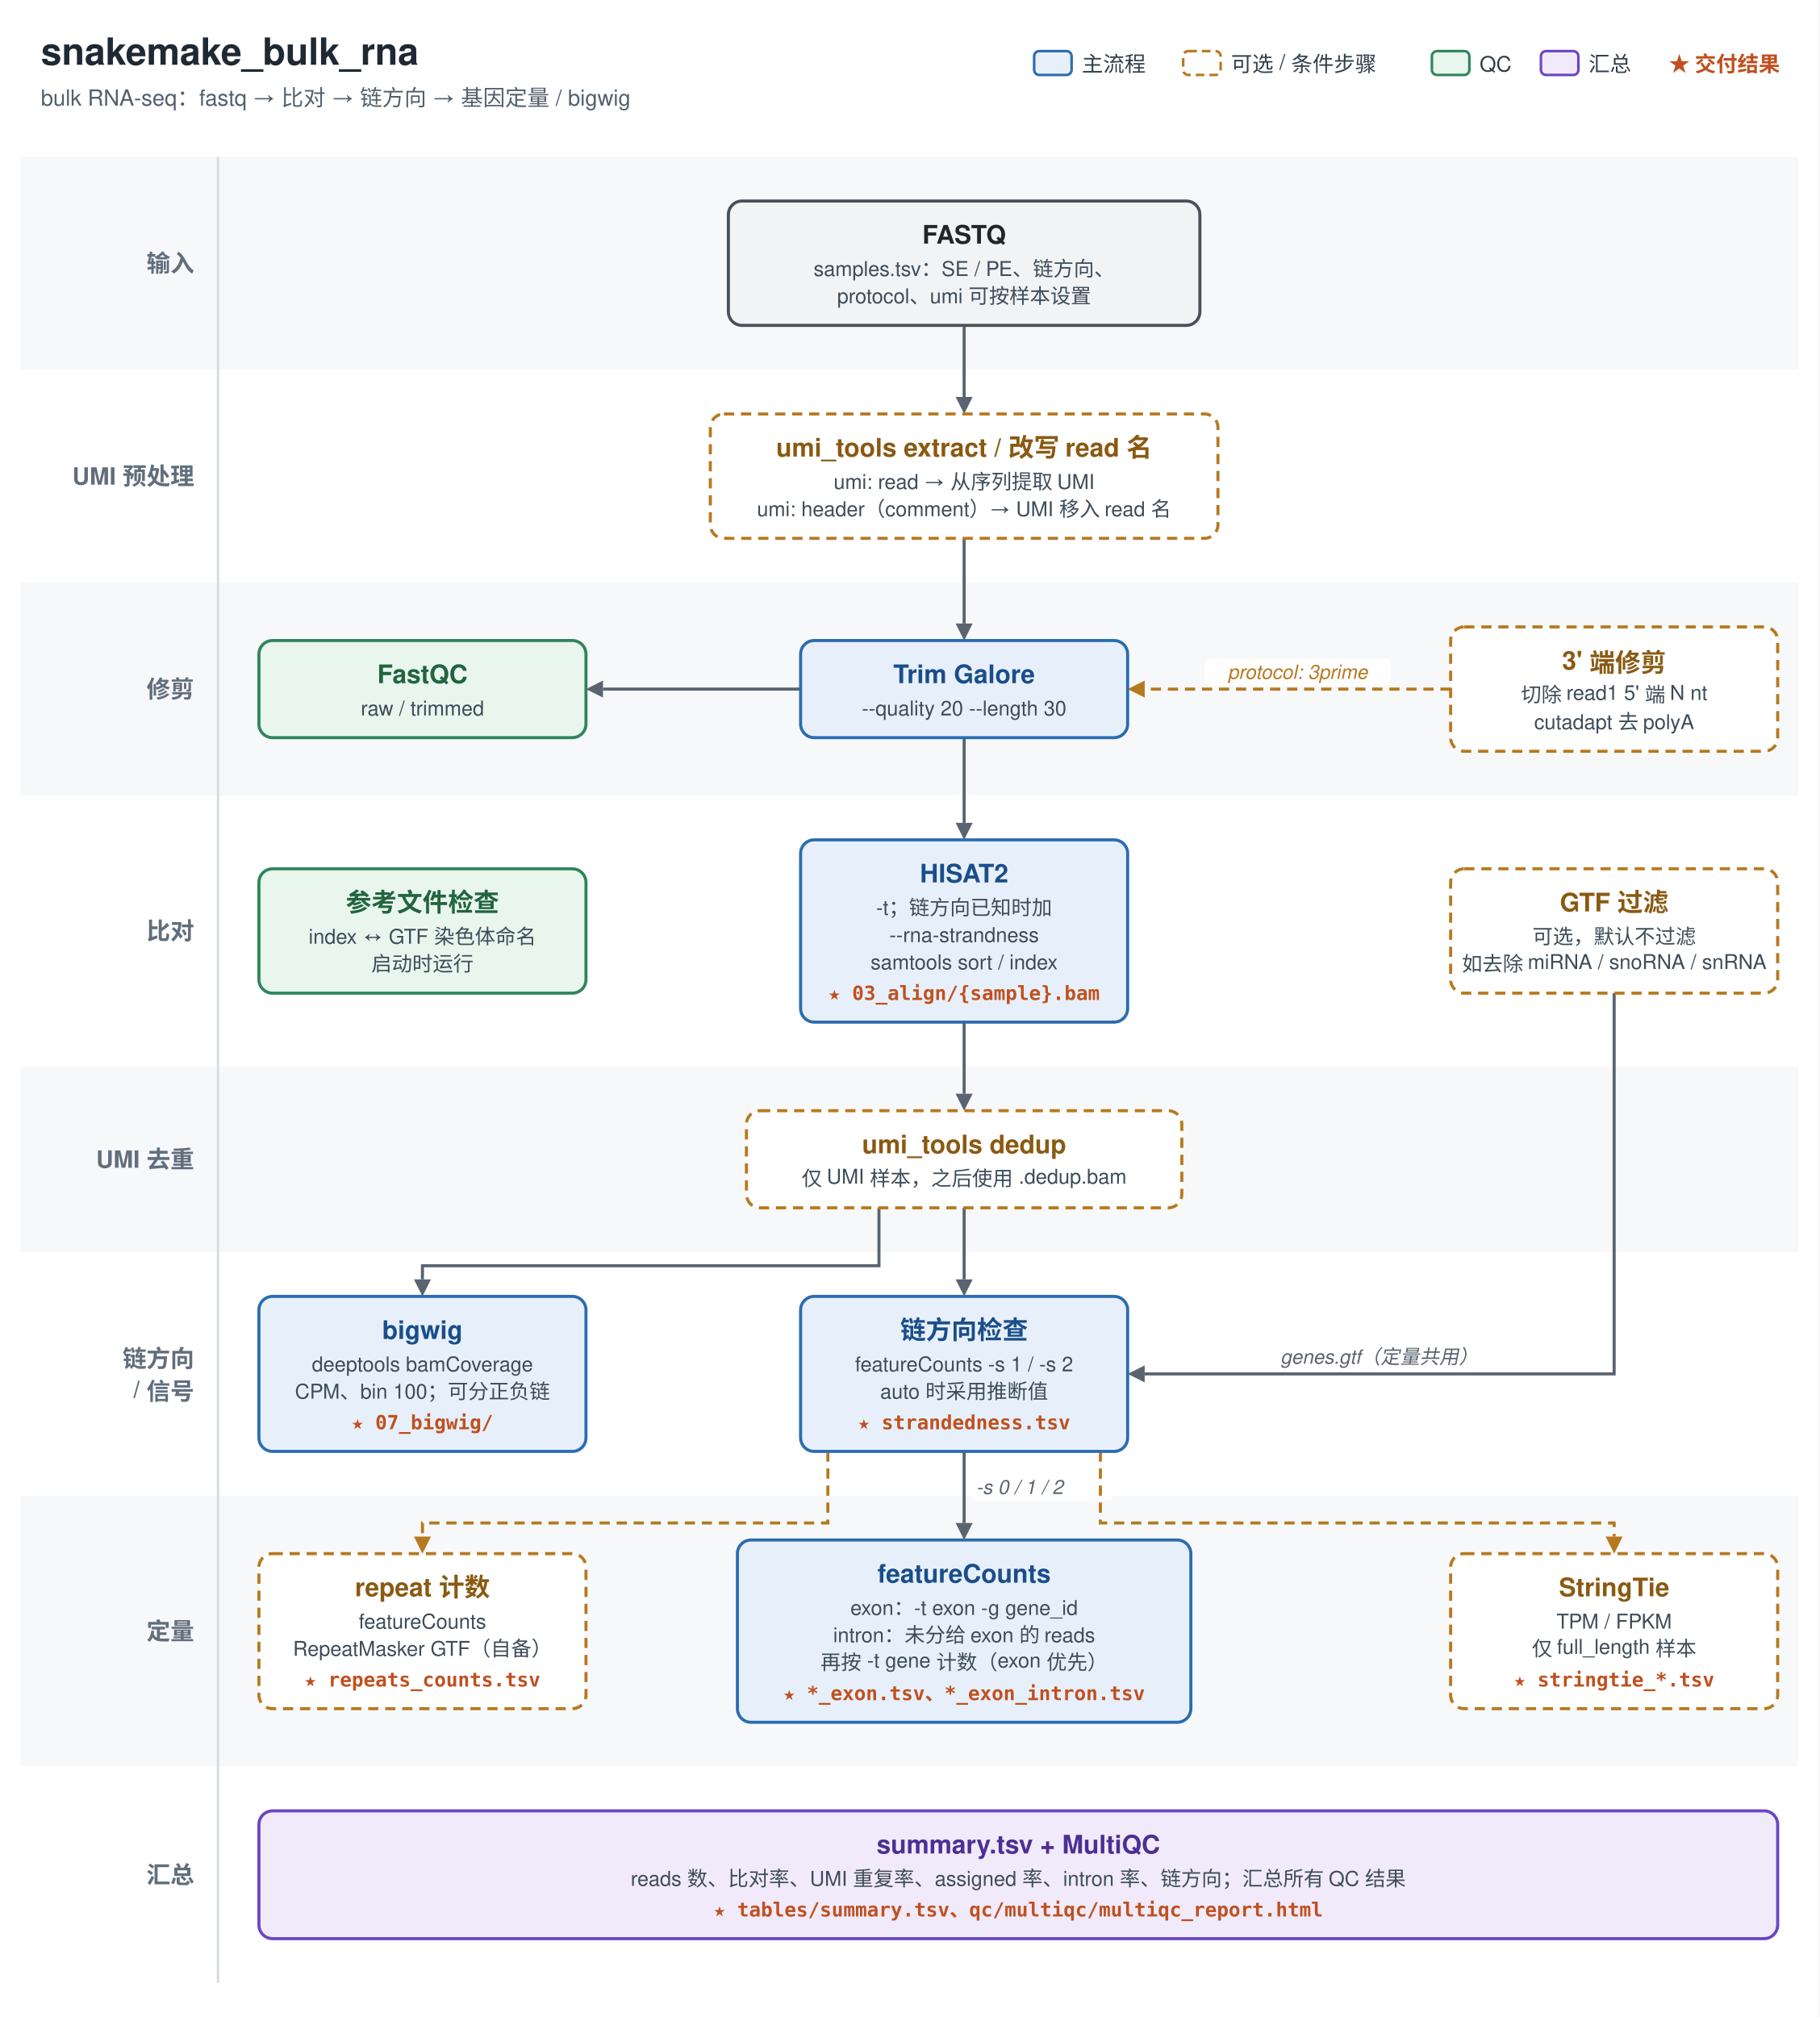
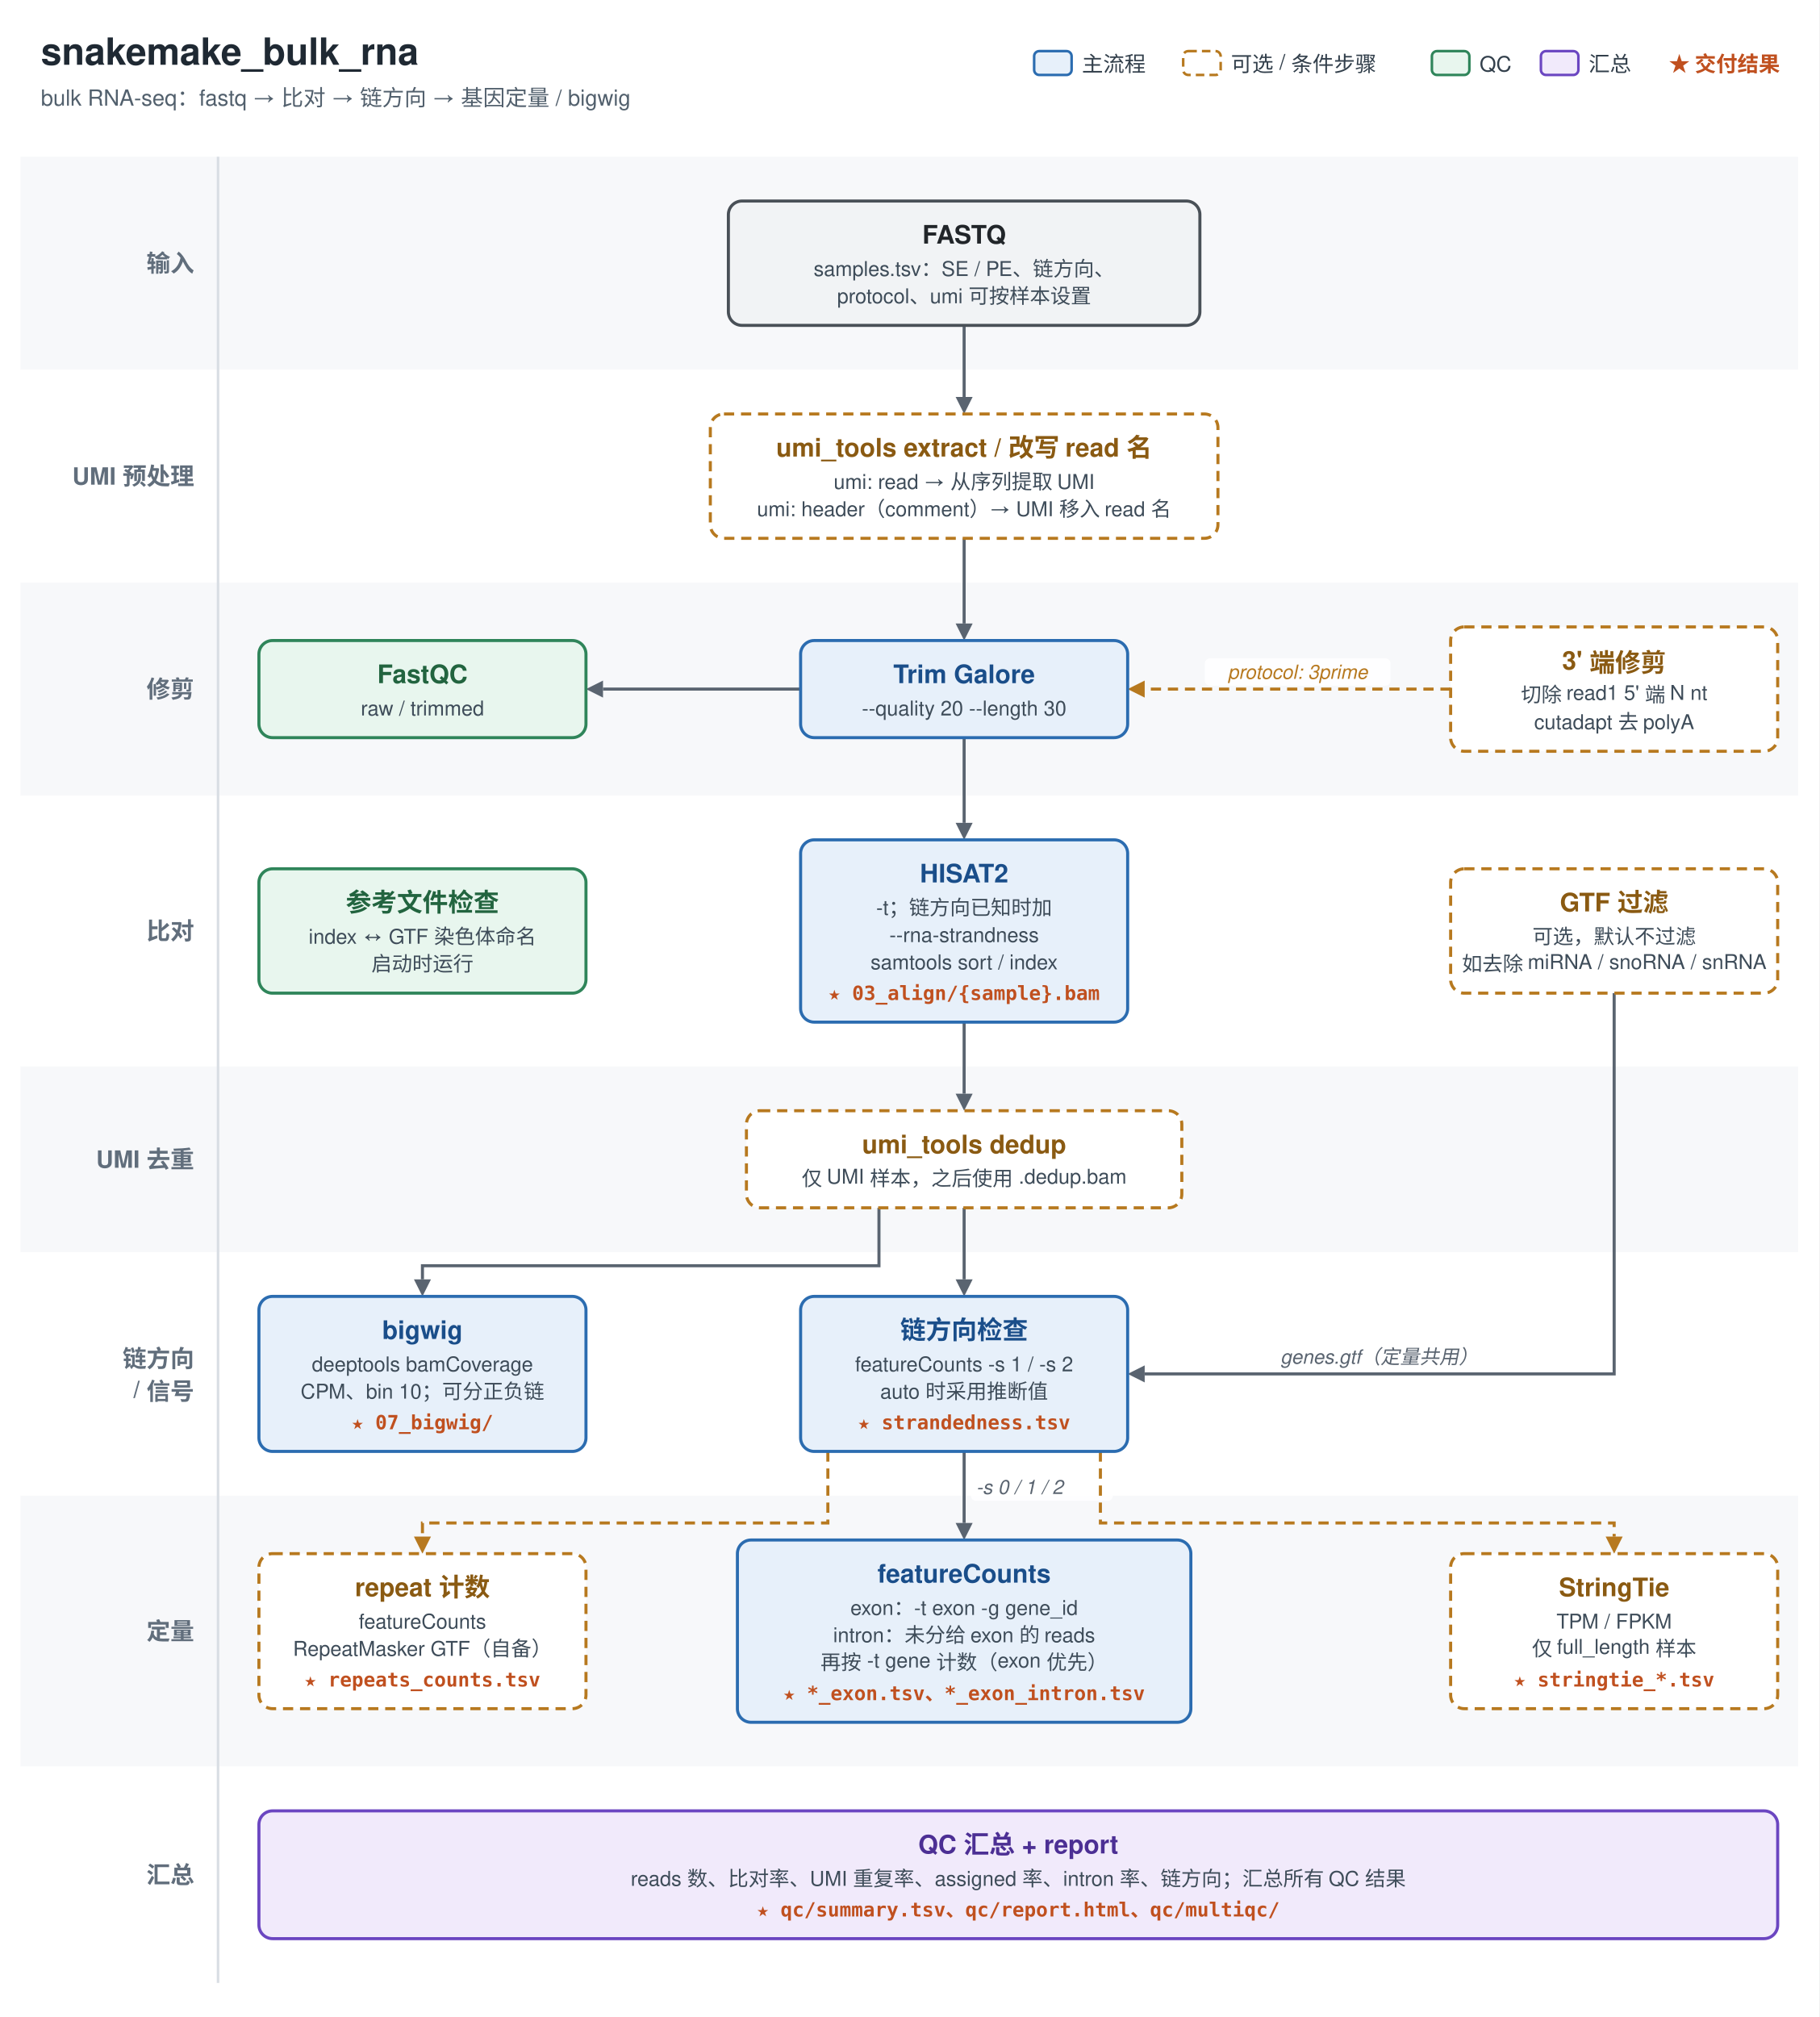
<svg xmlns="http://www.w3.org/2000/svg" width="1068" height="1184" viewBox="0 0 1068 1184" font-family="Helvetica, Arial, 'PingFang SC', 'Microsoft YaHei', 'Noto Sans CJK SC', 'WenQuanYi Micro Hei', sans-serif">
  <rect width="100%" height="100%" fill="#FFFFFF" />
  <text x="24" y="38" font-size="22" font-weight="700" fill="#1F2933">snakemake_bulk_rna</text>
  <text x="24" y="62" font-size="13" fill="#52606D">bulk RNA-seq：fastq → 比对 → 链方向 → 基因定量 / bigwig</text>
  <rect x="607.1" y="30" width="22" height="14" rx="3" fill="#E7F0FA" stroke="#2B6CB0" stroke-width="1.5" />
  <text x="635.1" y="42" font-size="12.5" fill="#323F4B">主流程</text>
  <rect x="694.6" y="30" width="22" height="14" rx="3" fill="#FFFFFF" stroke="#B7791F" stroke-width="1.5" stroke-dasharray="5 3" />
  <text x="722.6" y="42" font-size="12.5" fill="#323F4B">可选 / 条件步骤</text>
  <rect x="840.6" y="30" width="22" height="14" rx="3" fill="#E8F6EE" stroke="#2F855A" stroke-width="1.5" />
  <text x="868.6" y="42" font-size="12.5" fill="#323F4B">QC</text>
  <rect x="904.6" y="30" width="22" height="14" rx="3" fill="#F1EAFB" stroke="#6B46C1" stroke-width="1.5" />
  <text x="932.6" y="42" font-size="12.5" fill="#323F4B">汇总</text>
  <text x="979.6" y="42" font-size="12.5" fill="#C0501F" font-weight="700">★ 交付结果</text>
  <rect x="12" y="92" width="1043.6" height="125" fill="#F7F8FA" />
  <text x="114" y="159.5" text-anchor="end" font-size="14" font-weight="700" fill="#616E7C">输入</text>
  <rect x="12" y="217" width="1043.6" height="125" fill="#FFFFFF" />
  <text x="114" y="284.5" text-anchor="end" font-size="14" font-weight="700" fill="#616E7C">UMI 预处理</text>
  <rect x="12" y="342" width="1043.6" height="125" fill="#F7F8FA" />
  <text x="114" y="409.5" text-anchor="end" font-size="14" font-weight="700" fill="#616E7C">修剪</text>
  <rect x="12" y="467" width="1043.6" height="159" fill="#FFFFFF" />
  <text x="114" y="551.5" text-anchor="end" font-size="14" font-weight="700" fill="#616E7C">比对</text>
  <rect x="12" y="626" width="1043.6" height="109" fill="#F7F8FA" />
  <text x="114" y="685.5" text-anchor="end" font-size="14" font-weight="700" fill="#616E7C">UMI 去重</text>
  <rect x="12" y="735" width="1043.6" height="143" fill="#FFFFFF" />
  <text x="114" y="802.5" text-anchor="end" font-size="14" font-weight="700" fill="#616E7C">链方向</text>
  <text x="114" y="820.5" text-anchor="end" font-size="14" font-weight="700" fill="#616E7C">/ 信号</text>
  <rect x="12" y="878" width="1043.6" height="159" fill="#F7F8FA" />
  <text x="114" y="962.5" text-anchor="end" font-size="14" font-weight="700" fill="#616E7C">定量</text>
  <rect x="12" y="1037" width="1043.6" height="127" fill="#FFFFFF" />
  <text x="114" y="1105.5" text-anchor="end" font-size="14" font-weight="700" fill="#616E7C">汇总</text>
  <line x1="128" y1="92" x2="128" y2="1164" stroke="#D9DEE4" stroke-width="1.5" />
  <path d="M566.0,191.0 L566.0,233.0" fill="none" stroke="#5A6470" stroke-width="1.8" />
  <polygon points="566.0,243.0 561.0,233.0 571.0,233.0" fill="#5A6470" />
  <path d="M566.0,316.0 L566.0,366.0" fill="none" stroke="#5A6470" stroke-width="1.8" />
  <polygon points="566.0,376.0 561.0,366.0 571.0,366.0" fill="#5A6470" />
  <path d="M470.0,404.5 L354.0,404.5" fill="none" stroke="#5A6470" stroke-width="1.8" />
  <polygon points="344.0,404.5 354.0,399.5 354.0,409.5" fill="#5A6470" />
  <path d="M851.6,404.5 L672.0,404.5" fill="none" stroke="#B7791F" stroke-width="1.8" stroke-dasharray="6 4" />
  <polygon points="662.0,404.5 672.0,399.5 672.0,409.5" fill="#B7791F" />
  <rect x="707.3" y="386.5" width="109.0" height="16" rx="3" fill="#FFFFFF" opacity="0.92" />
  <text x="761.8" y="398.5" text-anchor="middle" font-size="11.5" font-style="italic" fill="#B7791F">protocol: 3prime</text>
  <path d="M566.0,433.0 L566.0,483.0" fill="none" stroke="#5A6470" stroke-width="1.8" />
  <polygon points="566.0,493.0 561.0,483.0 571.0,483.0" fill="#5A6470" />
  <path d="M566.0,600.0 L566.0,642.0" fill="none" stroke="#5A6470" stroke-width="1.8" />
  <polygon points="566.0,652.0 561.0,642.0 571.0,642.0" fill="#5A6470" />
  <path d="M566.0,709.0 L566.0,751.0" fill="none" stroke="#5A6470" stroke-width="1.8" />
  <polygon points="566.0,761.0 561.0,751.0 571.0,751.0" fill="#5A6470" />
  <path d="M516.0,709.0 L516.0,743.0 L248.0,743.0 L248.0,751.0" fill="none" stroke="#5A6470" stroke-width="1.8" />
  <polygon points="248.0,761.0 243.0,751.0 253.0,751.0" fill="#5A6470" />
  <path d="M947.6,583.0 L947.6,806.5 L672.0,806.5" fill="none" stroke="#5A6470" stroke-width="1.8" />
  <polygon points="662.0,806.5 672.0,801.5 672.0,811.5" fill="#5A6470" />
  <rect x="743.3" y="788.5" width="133.0" height="16" rx="3" fill="#FFFFFF" opacity="0.92" />
  <text x="809.8" y="800.5" text-anchor="middle" font-size="11.5" font-style="italic" fill="#5A6470">genes.gtf（定量共用）</text>
  <path d="M566.0,852.0 L566.0,894.0" fill="none" stroke="#5A6470" stroke-width="1.8" />
  <polygon points="566.0,904.0 561.0,894.0 571.0,894.0" fill="#5A6470" />
  <rect x="570.0" y="865.0" width="83.3" height="16" rx="3" fill="#FFFFFF" opacity="0.92" />
  <text x="573.0" y="877.0" text-anchor="start" font-size="11.5" font-style="italic" fill="#5A6470">-s 0 / 1 / 2</text>
  <path d="M486.0,852.0 L486.0,894.0 L248.0,894.0 L248.0,902.0" fill="none" stroke="#B7791F" stroke-width="1.8" stroke-dasharray="6 4" />
  <polygon points="248.0,912.0 243.0,902.0 253.0,902.0" fill="#B7791F" />
  <path d="M646.0,852.0 L646.0,894.0 L947.6,894.0 L947.6,902.0" fill="none" stroke="#B7791F" stroke-width="1.8" stroke-dasharray="6 4" />
  <polygon points="947.6,912.0 942.6,902.0 952.6,902.0" fill="#B7791F" />
  <rect x="427.6" y="118.0" width="276.8" height="73.0" rx="8" fill="#F1F3F5" stroke="#495057" stroke-width="1.8" />
  <text x="566.0" y="143.0" text-anchor="middle" font-size="15" font-weight="700" fill="#212529">FASTQ</text>
  <text x="566.0" y="162.0" text-anchor="middle" font-size="12" fill="#3E4C59">samples.tsv：SE / PE、链方向、</text>
  <text x="566.0" y="178.0" text-anchor="middle" font-size="12" fill="#3E4C59">protocol、umi 可按样本设置</text>
  <rect x="417.0" y="243.0" width="298.0" height="73.0" rx="8" fill="#FFFFFF" stroke="#B7791F" stroke-width="1.8" stroke-dasharray="6 4" />
  <text x="566.0" y="268.0" text-anchor="middle" font-size="15" font-weight="700" fill="#8A5A12">umi_tools extract / 改写 read 名</text>
  <text x="566.0" y="287.0" text-anchor="middle" font-size="12" fill="#3E4C59">umi: read → 从序列提取 UMI</text>
  <text x="566.0" y="303.0" text-anchor="middle" font-size="12" fill="#3E4C59">umi: header（comment）→ UMI 移入 read 名</text>
  <rect x="152.0" y="376.0" width="192.0" height="57.0" rx="8" fill="#E8F6EE" stroke="#2F855A" stroke-width="1.8" />
  <text x="248.0" y="401.0" text-anchor="middle" font-size="15" font-weight="700" fill="#22643F">FastQC</text>
  <text x="248.0" y="420.0" text-anchor="middle" font-size="12" fill="#3E4C59">raw / trimmed</text>
  <rect x="470.0" y="376.0" width="192.0" height="57.0" rx="8" fill="#E7F0FA" stroke="#2B6CB0" stroke-width="1.8" />
  <text x="566.0" y="401.0" text-anchor="middle" font-size="15" font-weight="700" fill="#1A4E8A">Trim Galore</text>
  <text x="566.0" y="420.0" text-anchor="middle" font-size="12" fill="#3E4C59">--quality 20 --length 30</text>
  <rect x="851.6" y="368.0" width="192.0" height="73.0" rx="8" fill="#FFFFFF" stroke="#B7791F" stroke-width="1.8" stroke-dasharray="6 4" />
  <text x="947.6" y="393.0" text-anchor="middle" font-size="15" font-weight="700" fill="#8A5A12">3' 端修剪</text>
  <text x="947.6" y="412.0" text-anchor="middle" font-size="12" fill="#3E4C59">切除 read1 5' 端 N nt</text>
  <text x="947.6" y="428.0" text-anchor="middle" font-size="12" fill="#3E4C59">cutadapt 去 polyA</text>
  <rect x="152.0" y="510.0" width="192.0" height="73.0" rx="8" fill="#E8F6EE" stroke="#2F855A" stroke-width="1.8" />
  <text x="248.0" y="535.0" text-anchor="middle" font-size="15" font-weight="700" fill="#22643F">参考文件检查</text>
  <text x="248.0" y="554.0" text-anchor="middle" font-size="12" fill="#3E4C59">index ↔ GTF 染色体命名</text>
  <text x="248.0" y="570.0" text-anchor="middle" font-size="12" fill="#3E4C59">启动时运行</text>
  <rect x="470.0" y="493.0" width="192.0" height="107.0" rx="8" fill="#E7F0FA" stroke="#2B6CB0" stroke-width="1.8" />
  <text x="566.0" y="518.0" text-anchor="middle" font-size="15" font-weight="700" fill="#1A4E8A">HISAT2</text>
  <text x="566.0" y="537.0" text-anchor="middle" font-size="12" fill="#3E4C59">-t；链方向已知时加</text>
  <text x="566.0" y="553.0" text-anchor="middle" font-size="12" fill="#3E4C59">--rna-strandness</text>
  <text x="566.0" y="569.0" text-anchor="middle" font-size="12" fill="#3E4C59">samtools sort / index</text>
  <text x="566.0" y="587.0" text-anchor="middle" font-size="11.5" font-weight="700" font-family="Menlo, Consolas, 'DejaVu Sans Mono', monospace" fill="#C0501F">★ 03_align/{sample}.bam</text>
  <rect x="851.6" y="510.0" width="192.0" height="73.0" rx="8" fill="#FFFFFF" stroke="#B7791F" stroke-width="1.8" stroke-dasharray="6 4" />
  <text x="947.6" y="535.0" text-anchor="middle" font-size="15" font-weight="700" fill="#8A5A12">GTF 过滤</text>
  <text x="947.6" y="554.0" text-anchor="middle" font-size="12" fill="#3E4C59">可选，默认不过滤</text>
  <text x="947.6" y="570.0" text-anchor="middle" font-size="12" fill="#3E4C59">如去除 miRNA / snoRNA / snRNA</text>
  <rect x="438.2" y="652.0" width="255.6" height="57.0" rx="8" fill="#FFFFFF" stroke="#B7791F" stroke-width="1.8" stroke-dasharray="6 4" />
  <text x="566.0" y="677.0" text-anchor="middle" font-size="15" font-weight="700" fill="#8A5A12">umi_tools dedup</text>
  <text x="566.0" y="696.0" text-anchor="middle" font-size="12" fill="#3E4C59">仅 UMI 样本，之后使用 .dedup.bam</text>
  <rect x="152.0" y="761.0" width="192.0" height="91.0" rx="8" fill="#E7F0FA" stroke="#2B6CB0" stroke-width="1.8" />
  <text x="248.0" y="786.0" text-anchor="middle" font-size="15" font-weight="700" fill="#1A4E8A">bigwig</text>
  <text x="248.0" y="805.0" text-anchor="middle" font-size="12" fill="#3E4C59">deeptools bamCoverage</text>
-   <text x="248.0" y="821.0" text-anchor="middle" font-size="12" fill="#3E4C59">CPM、bin 100；可分正负链</text>
+   <text x="248.0" y="821.0" text-anchor="middle" font-size="12" fill="#3E4C59">CPM、bin 10；可分正负链</text>
  <text x="248.0" y="839.0" text-anchor="middle" font-size="11.5" font-weight="700" font-family="Menlo, Consolas, 'DejaVu Sans Mono', monospace" fill="#C0501F">★ 07_bigwig/</text>
  <rect x="470.0" y="761.0" width="192.0" height="91.0" rx="8" fill="#E7F0FA" stroke="#2B6CB0" stroke-width="1.8" />
  <text x="566.0" y="786.0" text-anchor="middle" font-size="15" font-weight="700" fill="#1A4E8A">链方向检查</text>
  <text x="566.0" y="805.0" text-anchor="middle" font-size="12" fill="#3E4C59">featureCounts -s 1 / -s 2</text>
  <text x="566.0" y="821.0" text-anchor="middle" font-size="12" fill="#3E4C59">auto 时采用推断值</text>
  <text x="566.0" y="839.0" text-anchor="middle" font-size="11.5" font-weight="700" font-family="Menlo, Consolas, 'DejaVu Sans Mono', monospace" fill="#C0501F">★ strandedness.tsv</text>
  <rect x="432.9" y="904.0" width="266.2" height="107.0" rx="8" fill="#E7F0FA" stroke="#2B6CB0" stroke-width="1.8" />
  <text x="566.0" y="929.0" text-anchor="middle" font-size="15" font-weight="700" fill="#1A4E8A">featureCounts</text>
  <text x="566.0" y="948.0" text-anchor="middle" font-size="12" fill="#3E4C59">exon：-t exon -g gene_id</text>
  <text x="566.0" y="964.0" text-anchor="middle" font-size="12" fill="#3E4C59">intron：未分给 exon 的 reads</text>
  <text x="566.0" y="980.0" text-anchor="middle" font-size="12" fill="#3E4C59">再按 -t gene 计数（exon 优先）</text>
  <text x="566.0" y="998.0" text-anchor="middle" font-size="11.5" font-weight="700" font-family="Menlo, Consolas, 'DejaVu Sans Mono', monospace" fill="#C0501F">★ *_exon.tsv、*_exon_intron.tsv</text>
  <rect x="851.6" y="912.0" width="192.0" height="91.0" rx="8" fill="#FFFFFF" stroke="#B7791F" stroke-width="1.8" stroke-dasharray="6 4" />
  <text x="947.6" y="937.0" text-anchor="middle" font-size="15" font-weight="700" fill="#8A5A12">StringTie</text>
  <text x="947.6" y="956.0" text-anchor="middle" font-size="12" fill="#3E4C59">TPM / FPKM</text>
  <text x="947.6" y="972.0" text-anchor="middle" font-size="12" fill="#3E4C59">仅 full_length 样本</text>
  <text x="947.6" y="990.0" text-anchor="middle" font-size="11.5" font-weight="700" font-family="Menlo, Consolas, 'DejaVu Sans Mono', monospace" fill="#C0501F">★ stringtie_*.tsv</text>
  <rect x="152.0" y="912.0" width="192.0" height="91.0" rx="8" fill="#FFFFFF" stroke="#B7791F" stroke-width="1.8" stroke-dasharray="6 4" />
  <text x="248.0" y="937.0" text-anchor="middle" font-size="15" font-weight="700" fill="#8A5A12">repeat 计数</text>
  <text x="248.0" y="956.0" text-anchor="middle" font-size="12" fill="#3E4C59">featureCounts</text>
  <text x="248.0" y="972.0" text-anchor="middle" font-size="12" fill="#3E4C59">RepeatMasker GTF（自备）</text>
  <text x="248.0" y="990.0" text-anchor="middle" font-size="11.5" font-weight="700" font-family="Menlo, Consolas, 'DejaVu Sans Mono', monospace" fill="#C0501F">★ repeats_counts.tsv</text>
  <rect x="152.0" y="1063.0" width="891.6" height="75.0" rx="8" fill="#F1EAFB" stroke="#6B46C1" stroke-width="1.8" />
-   <text x="597.8" y="1088.0" text-anchor="middle" font-size="15" font-weight="700" fill="#4C2F94">summary.tsv + MultiQC</text>
+   <text x="597.8" y="1088.0" text-anchor="middle" font-size="15" font-weight="700" fill="#4C2F94">QC 汇总 + report</text>
  <text x="597.8" y="1107.0" text-anchor="middle" font-size="12" fill="#3E4C59">reads 数、比对率、UMI 重复率、assigned 率、intron 率、链方向；汇总所有 QC 结果</text>
-   <text x="597.8" y="1125.0" text-anchor="middle" font-size="11.5" font-weight="700" font-family="Menlo, Consolas, 'DejaVu Sans Mono', monospace" fill="#C0501F">★ tables/summary.tsv、qc/multiqc/multiqc_report.html</text>
+   <text x="597.8" y="1125.0" text-anchor="middle" font-size="11.5" font-weight="700" font-family="Menlo, Consolas, 'DejaVu Sans Mono', monospace" fill="#C0501F">★ qc/summary.tsv、qc/report.html、qc/multiqc/</text>
</svg>
